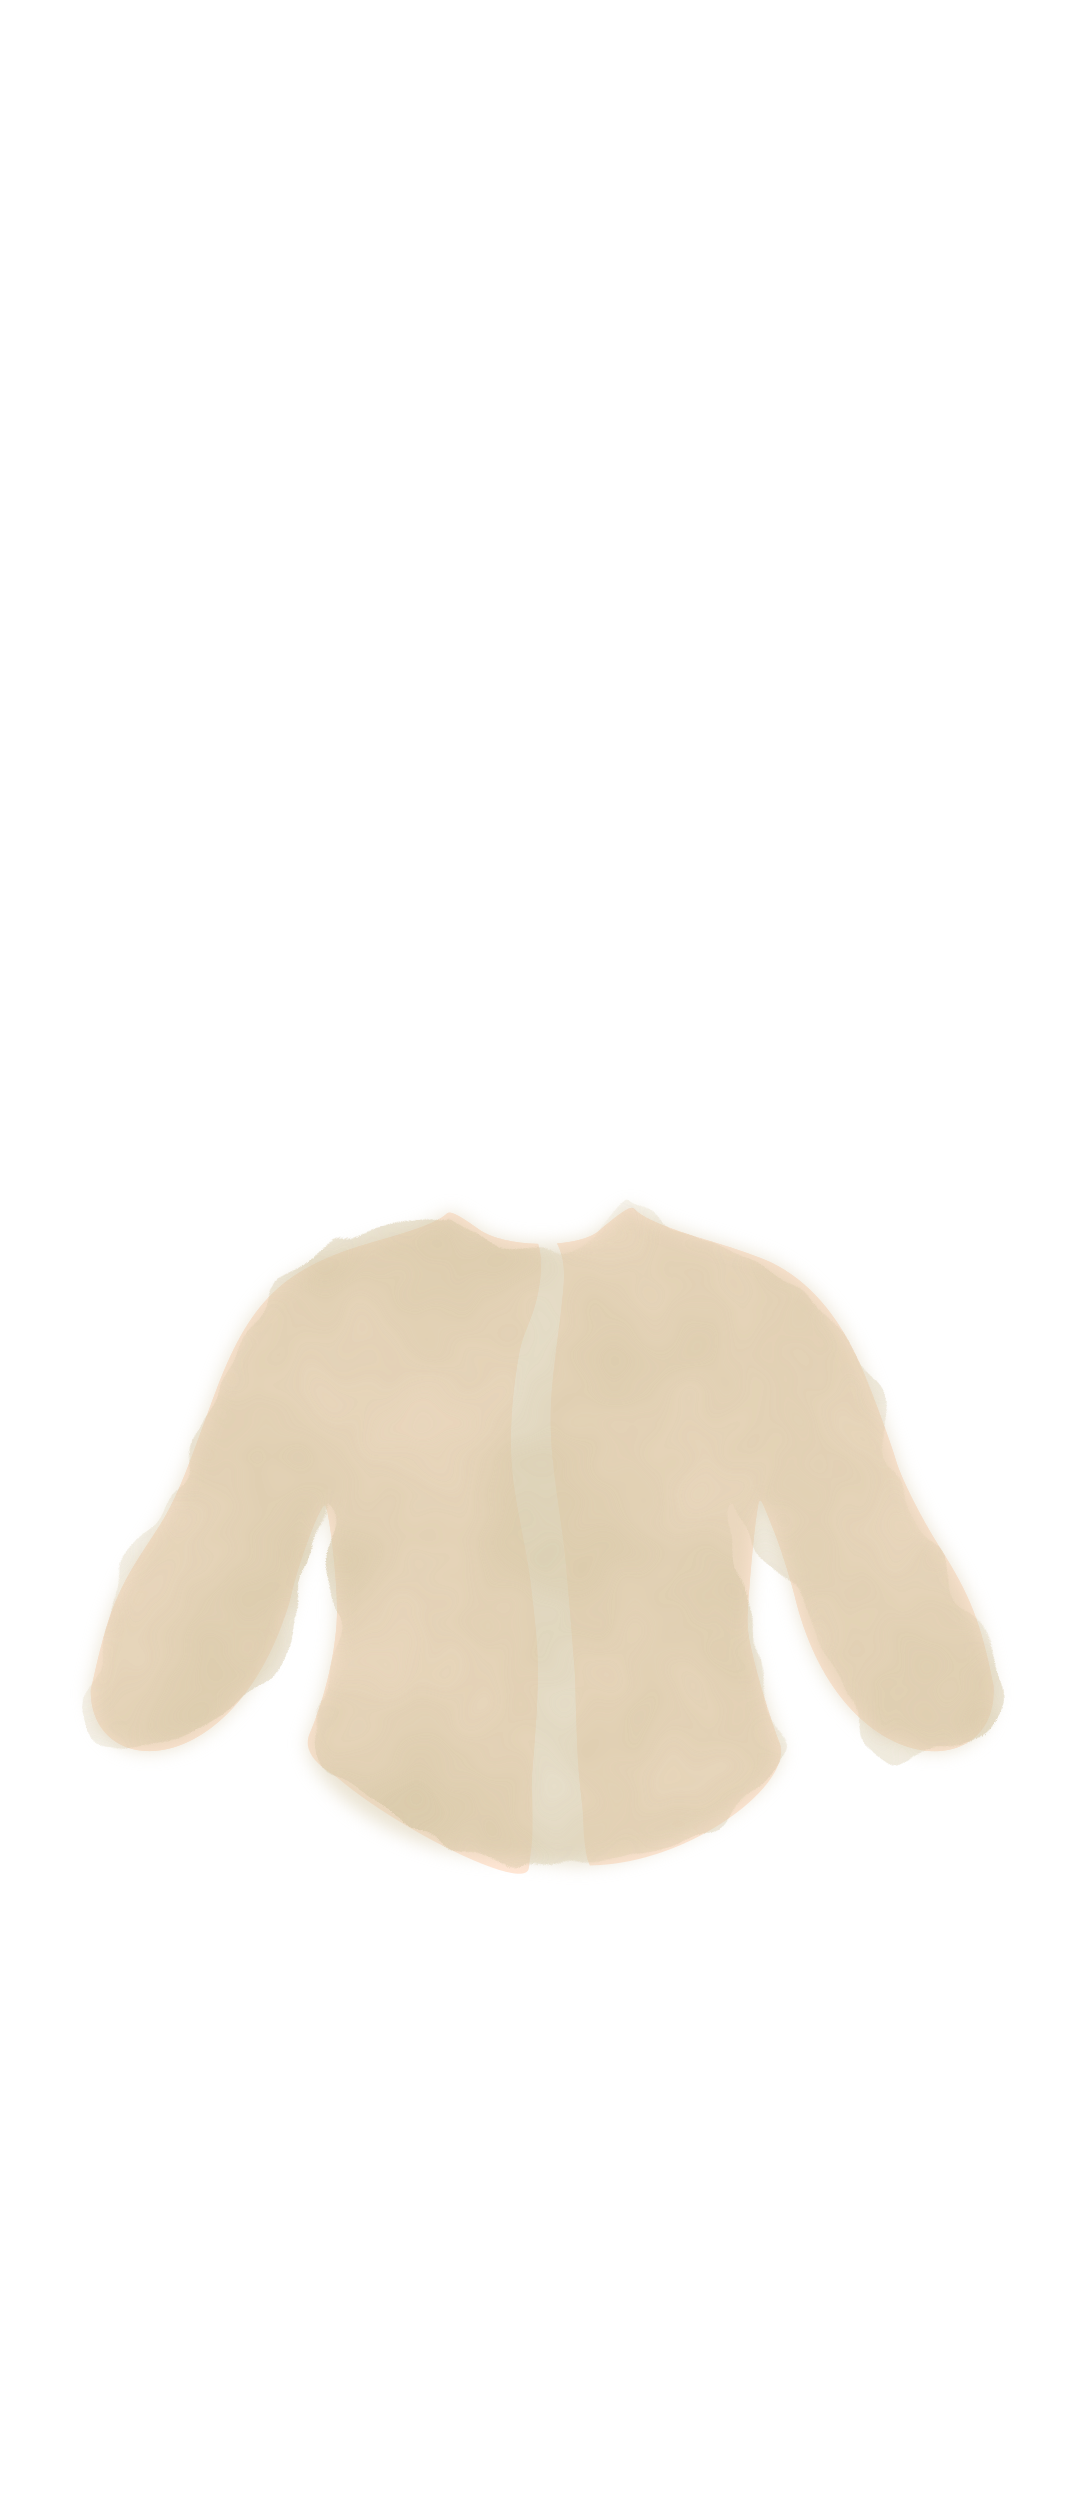
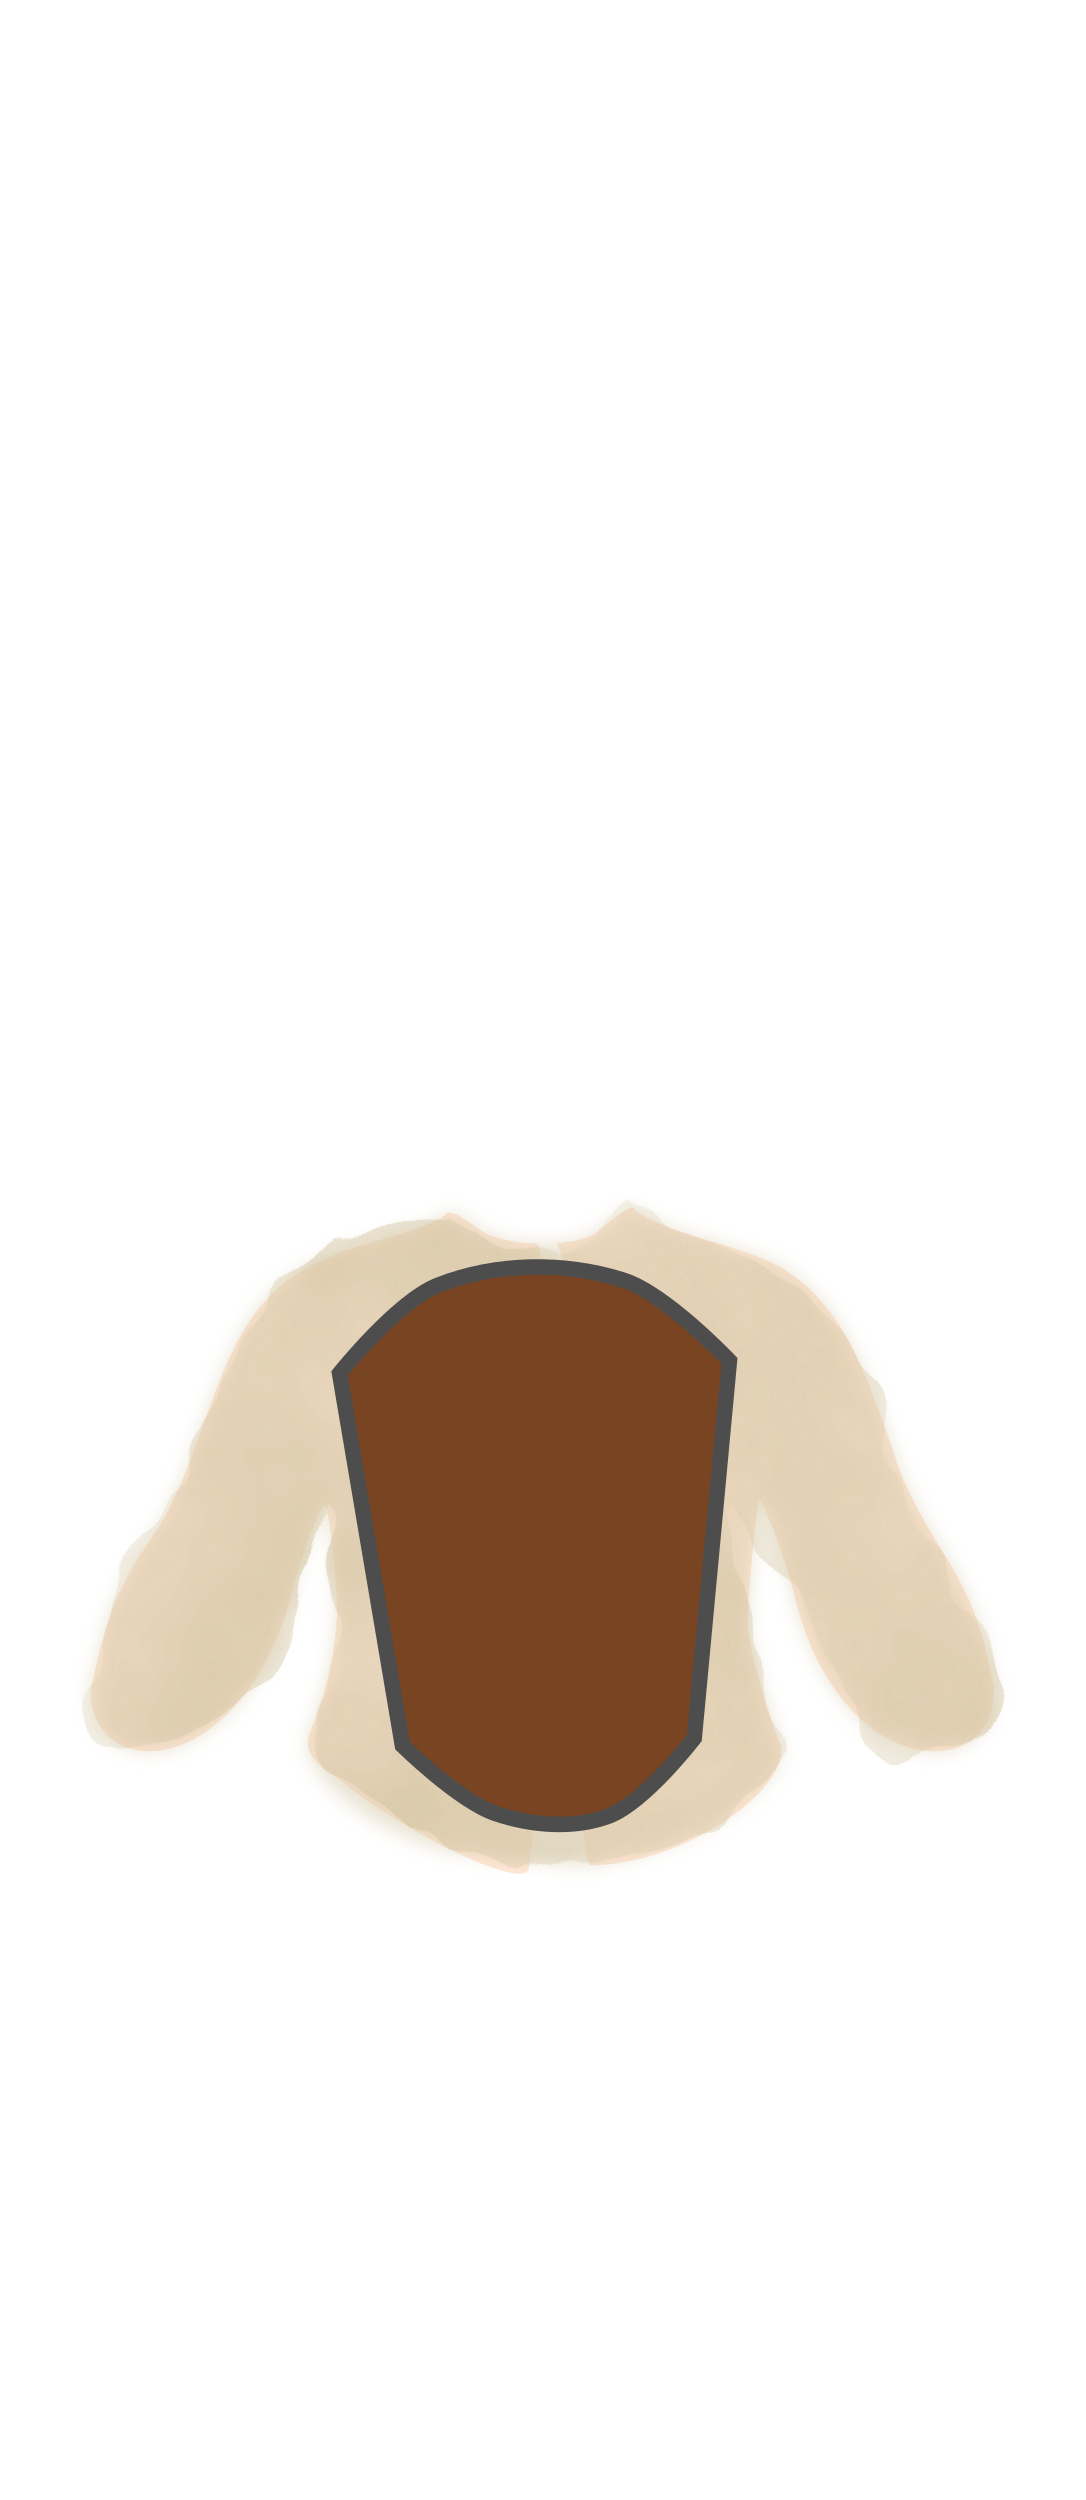
<svg xmlns="http://www.w3.org/2000/svg" width="364" height="838.16" viewBox="237 109.84 364 838.16" version="1.1" id="svg4133">
  <defs id="defs4137">
    <filter height="1.177" y="-0.089" width="1.119" x="-0.059" style="color-interpolation-filters:sRGB;" id="filter8412">
      <feGaussianBlur result="result1" in="SourceGraphic" stdDeviation="2" id="feGaussianBlur8396" />
      <feTurbulence result="result0" numOctaves="5" baseFrequency="0.05" type="fractalNoise" id="feTurbulence8398" />
      <feDisplacementMap result="result2" scale="10" yChannelSelector="G" xChannelSelector="R" in="result1" in2="result0" id="feDisplacementMap8400" />
      <feColorMatrix values="1 0 0 0 0 0 1 0 0 0 0 0 1 0 0 0 0 0 10 0 " result="result3" id="feColorMatrix8402" />
      <feBlend mode="multiply" in="result2" result="result5" in2="result3" id="feBlend8404" />
      <feGaussianBlur result="result4" in="result3" stdDeviation="5" id="feGaussianBlur8406" />
      <feComposite k1="0.5" k3="1.5" k2="0.15" in="result4" in2="result5" operator="arithmetic" result="result6" id="feComposite8408" />
      <feComposite operator="in" in="result6" in2="result4" id="feComposite8410" result="fbSourceGraphic" />
      <feColorMatrix result="fbSourceGraphicAlpha" in="fbSourceGraphic" values="0 0 0 -1 0 0 0 0 -1 0 0 0 0 -1 0 0 0 0 1 0" id="feColorMatrix8438" />
      <feTurbulence id="feTurbulence8440" type="fractalNoise" numOctaves="3" baseFrequency="0.25 0.4" seed="5" in="fbSourceGraphic" />
      <feColorMatrix id="feColorMatrix8442" result="result5" values="1 0 0 0 0 0 1 0 0 0 0 0 1 0 0 0 0 0 1 0 " />
      <feComposite in2="result5" id="feComposite8444" in="fbSourceGraphic" operator="in" />
      <feMorphology id="feMorphology8446" operator="dilate" radius="1.5" result="result3" />
      <feTurbulence id="feTurbulence8448" numOctaves="5" baseFrequency="0.03" type="fractalNoise" seed="7" />
      <feGaussianBlur id="feGaussianBlur8450" stdDeviation="0.5" result="result91" />
      <feDisplacementMap in2="result91" id="feDisplacementMap8452" in="result3" xChannelSelector="R" yChannelSelector="G" scale="27" result="result4" />
      <feComposite in2="result4" id="feComposite8454" in="result4" k3="0.8" k1="1.3" result="result2" operator="arithmetic" />
      <feBlend in2="result2" id="feBlend8456" mode="screen" in="result2" />
    </filter>
    <filter style="color-interpolation-filters:sRGB;" id="filter8495" x="-0.024" y="-0.033" width="1.048" height="1.065">
      <feGaussianBlur stdDeviation="3" result="result5" in="SourceGraphic" id="feGaussianBlur8483" />
      <feTurbulence result="result1" baseFrequency="0.02" type="fractalNoise" seed="0" numOctaves="3" id="feTurbulence8485" />
      <feDisplacementMap result="result3" in2="result1" in="SourceGraphic" xChannelSelector="R" yChannelSelector="G" scale="30" id="feDisplacementMap8487" />
      <feComposite result="result4" in="result3" in2="result1" operator="out" id="feComposite8489" />
      <feComposite result="result6" operator="arithmetic" k2="1" k1="0.3" k3="0.3" in2="result4" id="feComposite8491" />
      <feComposite in2="result5" in="result6" operator="over" id="feComposite8493" />
    </filter>
  </defs>
  <path id="path2408" style="display:inline;fill:#ffe6d5" d="m 448.842,514.791 c -1.105,-0.031 -3.575,1.312 -11.158,7.803 -2.639,2.259 -7.93,3.638 -13.93,4.125 0.241,0.443 0.494,0.961 0.742,1.564 0.25,0.609 0.495,1.302 0.715,2.082 0.22,0.78 0.414,1.648 0.566,2.607 0.152,0.96 0.263,2.012 0.311,3.158 0.024,0.573 0.033,1.17 0.023,1.791 -0.009,0.621 -0.035,1.267 -0.082,1.938 -0.135,1.944 -0.309,3.888 -0.506,5.828 -0.197,1.941 -0.419,3.88 -0.654,5.818 -0.472,3.876 -0.997,7.749 -1.486,11.623 -0.245,1.937 -0.481,3.874 -0.695,5.812 -0.215,1.938 -0.408,3.878 -0.57,5.818 -0.162,1.941 -0.291,3.882 -0.377,5.826 -0.086,1.944 -0.13,3.891 -0.117,5.84 0.013,1.979 0.078,3.954 0.186,5.928 0.108,1.974 0.257,3.945 0.439,5.914 0.182,1.969 0.398,3.936 0.633,5.902 0.235,1.966 0.49,3.932 0.758,5.896 0.535,3.929 1.115,7.856 1.652,11.785 0.269,1.965 0.526,3.929 0.764,5.896 0.238,1.967 0.456,3.936 0.643,5.906 0.602,6.368 1.383,15.931 2.014,23.902 0.63,7.971 1.109,14.35 1.109,14.35 0,0 0.1,5.209 0.297,11.717 0.098,3.254 0.219,6.834 0.365,10.248 0.146,3.414 0.315,6.665 0.508,9.262 0.131,1.762 0.344,3.959 0.588,6.266 0.244,2.306 0.519,4.722 0.779,6.916 0.086,0.725 0.08,14.812 2.398,18.958 34.429,-0.497 69.235,-28.296 63.504,-41.273 -2.45,-6.33 -5.93,-17.39 -7.75,-24.59 -3.24,-12.82 -3.29,-13.33 -2.42,-25.5 1.03,-14.39 2.801,-30.131 3.461,-30.791 0.68,-0.68 0.81,-0.419 5.27,10.881 2.28,5.78 5.55,16.35 7.26,23.5 15.97,60.245 67.979,60.39 65.99,27.5 -4.23,-21.27 -7.741,-30.26 -18.391,-46.99 -5.7,-8.96 -12.531,-22.49 -14.141,-28.01 -2.13,-7.29 -9.318,-26.531 -12.568,-33.621 -7.44,-16.25 -17.19,-27.279 -29.32,-33.209 -3.38,-1.65 -12.45,-4.849 -20.15,-7.109 -14.77,-4.32 -23.079,-7.83 -25.869,-10.92 -0.204,-0.176 -0.421,-0.339 -0.789,-0.35 z" />
  <path id="path2405" style="display:inline;fill:#ffe6d5" d="m 415.157,729.355 c 0.99,-7.786 -0.185,-20.196 0.263,-25.376 0.247,-2.865 0.495,-5.873 0.725,-8.918 0.23,-3.045 0.443,-6.128 0.623,-9.139 0.18,-3.011 0.329,-5.951 0.428,-8.713 0.099,-2.762 0.149,-5.346 0.135,-7.645 -0.015,-2.35 -0.101,-4.699 -0.238,-7.045 -0.137,-2.346 -0.326,-4.689 -0.547,-7.031 -0.221,-2.342 -0.474,-4.682 -0.74,-7.02 -0.266,-2.338 -0.544,-4.674 -0.816,-7.008 -0.216,-1.846 -0.473,-3.687 -0.76,-5.525 -0.286,-1.838 -0.602,-3.675 -0.934,-5.508 -0.663,-3.666 -1.39,-7.325 -2.08,-10.986 -0.345,-1.831 -0.679,-3.663 -0.992,-5.496 -0.313,-1.834 -0.604,-3.669 -0.859,-5.508 -0.256,-1.839 -0.478,-3.681 -0.65,-5.527 -0.173,-1.847 -0.297,-3.699 -0.361,-5.557 -0.049,-1.419 -0.074,-2.837 -0.078,-4.258 -0.004,-1.421 0.015,-2.842 0.055,-4.264 0.04,-1.421 0.101,-2.843 0.182,-4.264 0.081,-1.421 0.181,-2.841 0.301,-4.26 0.12,-1.419 0.258,-2.835 0.414,-4.25 0.156,-1.415 0.331,-2.828 0.521,-4.238 0.382,-2.821 0.831,-5.631 1.338,-8.424 0.188,-1.037 0.413,-2 0.666,-2.914 0.253,-0.914 0.533,-1.778 0.832,-2.623 0.598,-1.689 1.269,-3.295 1.945,-5.033 0.338,-0.869 0.677,-1.77 1.008,-2.732 0.331,-0.962 0.653,-1.986 0.959,-3.096 0.306,-1.11 0.595,-2.306 0.857,-3.617 0.263,-1.312 0.499,-2.737 0.701,-4.305 0.129,-1 0.213,-1.943 0.264,-2.828 0.051,-0.885 0.066,-1.711 0.057,-2.479 -0.01,-0.767 -0.045,-1.476 -0.098,-2.123 -0.052,-0.647 -0.122,-1.233 -0.199,-1.756 -0.155,-1.046 -0.34,-1.842 -0.488,-2.377 -0.117,-0.421 -0.169,-0.546 -0.203,-0.637 -7.701,-0.19 -15.508,-1.755 -19.887,-4.906 -8.363,-6.02 -9.802,-5.982 -10.748,-5.221 -2.87,2.68 -9.33,5.2 -23.75,9.26 -31.11,8.76 -42.52,19.76 -54.52,52.58 -2,5.45 -4.451,12.16 -5.451,14.91 -5.86,16.02 -8.989,22.679 -14.699,31.209 -12.38,18.52 -14.9,24.77 -20.91,51.74 -0.29,30.572 48.348,31.672 66.74,-29.898 2.42,-12.05 10.93,-34.621 12.02,-31.861 1.53,3.9 3.82,24.721 3.82,34.801 0,12.36 -3.581,28.459 -9.381,42.129 -4.732,13.071 72.232,55.865 73.673,44.538 z" />
  <path id="path4131" style="display:inline;fill:#ffe6d5" d="m 414.184,717.184 c 0.359,-3.607 0.789,-8.025 1.236,-13.205 0.247,-2.865 0.495,-5.873 0.725,-8.918 0.23,-3.045 0.443,-6.128 0.623,-9.139 0.18,-3.011 0.329,-5.951 0.428,-8.713 0.099,-2.762 0.149,-5.346 0.135,-7.645 -0.015,-2.35 -0.101,-4.699 -0.238,-7.045 -0.137,-2.346 -0.326,-4.689 -0.547,-7.031 -0.221,-2.342 -0.474,-4.682 -0.74,-7.02 -0.266,-2.338 -0.544,-4.674 -0.816,-7.008 -0.216,-1.846 -0.473,-3.687 -0.76,-5.525 -0.286,-1.838 -0.602,-3.675 -0.934,-5.508 -0.663,-3.666 -1.39,-7.325 -2.08,-10.986 -0.345,-1.831 -0.679,-3.663 -0.992,-5.496 -0.313,-1.834 -0.604,-3.669 -0.859,-5.508 -0.256,-1.839 -0.478,-3.681 -0.65,-5.527 -0.173,-1.847 -0.297,-3.699 -0.361,-5.557 -0.049,-1.419 -0.074,-2.837 -0.078,-4.258 -0.004,-1.421 0.015,-2.842 0.055,-4.264 0.04,-1.421 0.101,-2.843 0.182,-4.264 0.081,-1.421 0.181,-2.841 0.301,-4.26 0.12,-1.419 0.258,-2.835 0.414,-4.25 0.156,-1.415 0.331,-2.828 0.521,-4.238 0.382,-2.821 0.831,-5.631 1.338,-8.424 0.188,-1.037 0.413,-2 0.666,-2.914 0.253,-0.914 0.533,-1.778 0.832,-2.623 0.598,-1.689 1.269,-3.295 1.945,-5.033 0.338,-0.869 0.677,-1.77 1.008,-2.732 0.331,-0.962 0.653,-1.986 0.959,-3.096 0.306,-1.11 0.595,-2.306 0.857,-3.617 0.263,-1.312 0.499,-2.737 0.701,-4.305 0.129,-1 0.213,-1.943 0.264,-2.828 0.051,-0.885 0.066,-1.711 0.057,-2.479 -0.01,-0.767 -0.045,-1.476 -0.098,-2.123 -0.052,-0.647 -0.122,-1.233 -0.199,-1.756 -0.155,-1.046 -0.34,-1.842 -0.488,-2.377 -0.117,-0.421 -0.169,-0.546 -0.203,-0.637 -7.701,-0.19 -15.508,-1.755 -19.887,-4.906 -8.363,-6.02 -9.802,-5.982 -10.748,-5.221 -2.87,2.68 -9.33,5.2 -23.75,9.26 -31.11,8.76 -42.52,19.76 -54.52,52.58 -2,5.45 -4.451,12.16 -5.451,14.91 -5.86,16.02 -8.989,22.679 -14.699,31.209 -12.38,18.52 -14.9,24.77 -20.91,51.74 -0.29,30.572 48.348,31.672 66.74,-29.898 2.42,-12.05 10.93,-34.621 12.02,-31.861 1.53,3.9 3.82,24.721 3.82,34.801 0,12.36 -3.581,28.459 -9.381,42.129 -4.732,13.071 28.936,25.347 66.711,25.396 z" />
  <path id="path1138" style="display:inline;fill:#ffe6d5" d="m 448.842,514.791 c -1.105,-0.031 -3.575,1.312 -11.158,7.803 -2.639,2.259 -7.93,3.638 -13.93,4.125 0.241,0.443 0.494,0.961 0.742,1.564 0.25,0.609 0.495,1.302 0.715,2.082 0.22,0.78 0.414,1.648 0.566,2.607 0.152,0.96 0.263,2.012 0.311,3.158 0.024,0.573 0.033,1.17 0.023,1.791 -0.009,0.621 -0.035,1.267 -0.082,1.938 -0.135,1.944 -0.309,3.888 -0.506,5.828 -0.197,1.941 -0.419,3.88 -0.654,5.818 -0.472,3.876 -0.997,7.749 -1.486,11.623 -0.245,1.937 -0.481,3.874 -0.695,5.812 -0.215,1.938 -0.408,3.878 -0.57,5.818 -0.162,1.941 -0.291,3.882 -0.377,5.826 -0.086,1.944 -0.13,3.891 -0.117,5.84 0.013,1.979 0.078,3.954 0.186,5.928 0.108,1.974 0.257,3.945 0.439,5.914 0.182,1.969 0.398,3.936 0.633,5.902 0.235,1.966 0.49,3.932 0.758,5.896 0.535,3.929 1.115,7.856 1.652,11.785 0.269,1.965 0.526,3.929 0.764,5.896 0.238,1.967 0.456,3.936 0.643,5.906 0.602,6.368 1.383,15.931 2.014,23.902 0.63,7.971 1.109,14.35 1.109,14.35 0,0 0.1,5.209 0.297,11.717 0.098,3.254 0.219,6.834 0.365,10.248 0.146,3.414 0.315,6.665 0.508,9.262 0.131,1.762 0.344,3.959 0.588,6.266 0.244,2.306 0.519,4.722 0.779,6.916 0.086,0.725 0.08,0.64 0.16,1.305 34.429,-0.497 71.473,-10.642 65.742,-23.619 -2.45,-6.33 -5.93,-17.39 -7.75,-24.59 -3.24,-12.82 -3.29,-13.33 -2.42,-25.5 1.03,-14.39 2.801,-30.131 3.461,-30.791 0.68,-0.68 0.81,-0.419 5.27,10.881 2.28,5.78 5.55,16.35 7.26,23.5 15.97,60.245 67.979,60.39 65.99,27.5 -4.23,-21.27 -7.741,-30.26 -18.391,-46.99 -5.7,-8.96 -12.531,-22.49 -14.141,-28.01 -2.13,-7.29 -9.318,-26.531 -12.568,-33.621 -7.44,-16.25 -17.19,-27.279 -29.32,-33.209 -3.38,-1.65 -12.45,-4.849 -20.15,-7.109 -14.77,-4.32 -23.079,-7.83 -25.869,-10.92 -0.204,-0.176 -0.421,-0.339 -0.789,-0.35 z" />
  <path id="path1140" style="display:none" d="m 432.518,717.619 c -0.081,-0.665 -0.074,-0.58 -0.16,-1.305 -0.26,-2.194 -0.535,-4.61 -0.779,-6.916 -0.244,-2.306 -0.457,-4.503 -0.588,-6.266 -0.193,-2.597 -0.362,-5.847 -0.508,-9.262 -0.146,-3.414 -0.267,-6.994 -0.365,-10.248 -0.196,-6.508 -0.297,-11.717 -0.297,-11.717 0,0 -0.479,-6.379 -1.109,-14.35 -0.63,-7.971 -1.412,-17.534 -2.014,-23.902 -0.186,-1.97 -0.405,-3.939 -0.643,-5.906 -0.238,-1.967 -0.495,-3.932 -0.764,-5.896 -0.538,-3.93 -1.117,-7.856 -1.652,-11.785 -0.267,-1.964 -0.523,-3.93 -0.758,-5.896 -0.235,-1.966 -0.451,-3.933 -0.633,-5.902 -0.182,-1.969 -0.332,-3.941 -0.439,-5.914 -0.108,-1.974 -0.173,-3.949 -0.186,-5.928 -0.012,-1.949 0.031,-3.896 0.117,-5.84 0.086,-1.944 0.215,-3.886 0.377,-5.826 0.162,-1.941 0.356,-3.88 0.57,-5.818 0.215,-1.938 0.451,-3.875 0.695,-5.812 0.489,-3.874 1.015,-7.747 1.486,-11.623 0.236,-1.938 0.457,-3.878 0.654,-5.818 0.197,-1.941 0.37,-3.884 0.506,-5.828 0.047,-0.671 0.073,-1.316 0.082,-1.938 0.009,-0.621 5.7e-4,-1.218 -0.023,-1.791 -0.048,-1.147 -0.158,-2.199 -0.311,-3.158 -0.152,-0.96 -0.347,-1.827 -0.566,-2.607 -0.22,-0.78 -0.465,-1.473 -0.715,-2.082 -0.248,-0.604 -0.501,-1.122 -0.742,-1.564 -2.07,0.168 -4.205,0.212 -6.369,0.158 0.034,0.091 0.086,0.216 0.203,0.637 0.148,0.535 0.334,1.331 0.488,2.377 0.077,0.523 0.147,1.109 0.199,1.756 0.052,0.647 0.088,1.356 0.098,2.123 0.01,0.767 -0.006,1.594 -0.057,2.479 -0.051,0.885 -0.135,1.828 -0.264,2.828 -0.202,1.567 -0.439,2.993 -0.701,4.305 -0.263,1.312 -0.552,2.507 -0.857,3.617 -0.306,1.11 -0.628,2.133 -0.959,3.096 -0.331,0.962 -0.67,1.864 -1.008,2.732 -0.676,1.738 -1.348,3.344 -1.945,5.033 -0.299,0.845 -0.579,1.709 -0.832,2.623 -0.253,0.914 -0.478,1.877 -0.666,2.914 -0.507,2.793 -0.956,5.603 -1.338,8.424 -0.191,1.41 -0.365,2.823 -0.521,4.238 -0.156,1.415 -0.294,2.831 -0.414,4.25 -0.12,1.419 -0.22,2.839 -0.301,4.26 -0.081,1.421 -0.142,2.842 -0.182,4.264 -0.04,1.421 -0.058,2.843 -0.055,4.264 0.004,1.421 0.029,2.839 0.078,4.258 0.064,1.857 0.189,3.71 0.361,5.557 0.173,1.847 0.395,3.688 0.65,5.527 0.256,1.839 0.546,3.674 0.859,5.508 0.313,1.834 0.647,3.665 0.992,5.496 0.69,3.662 1.417,7.32 2.08,10.986 0.331,1.833 0.647,3.67 0.934,5.508 0.286,1.838 0.544,3.679 0.76,5.525 0.273,2.334 0.55,4.67 0.816,7.008 0.266,2.338 0.519,4.678 0.74,7.02 0.221,2.342 0.41,4.685 0.547,7.031 0.137,2.346 0.224,4.695 0.238,7.045 0.014,2.299 -0.036,4.882 -0.135,7.645 -0.099,2.762 -0.247,5.702 -0.428,8.713 -0.18,3.011 -0.393,6.094 -0.623,9.139 -0.23,3.045 -0.477,6.053 -0.725,8.918 -0.447,5.18 -0.877,9.598 -1.236,13.205 l 18.135,0.441 c 0.066,-8.9e-4 0.133,-0.005 0.199,-0.006 z" />
  <path d="m 340.62,691.62 c 5.8,-13.67 9.38,-29.77 9.38,-42.13 0,-10.08 -2.29,-30.9 -3.82,-34.8 -1.09,-2.76 -9.6,19.81 -12.02,31.86 -18.392,61.57 -67.03,60.472 -66.74,29.9 6.01,-26.97 8.53,-33.22 20.91,-51.74 5.71,-8.53 8.84,-15.19 14.7,-31.21 1,-2.75 3.45,-9.46 5.45,-14.91 12,-32.82 23.41,-43.82 54.52,-52.58 14.42,-4.06 20.88,-6.58 23.75,-9.26 0.946,-0.761 2.384,-0.8 10.747,5.22 9.176,6.605 33.398,6.435 40.187,0.624 10.111,-8.655 11.131,-8.157 11.946,-7.455 2.79,3.09 11.1,6.6 25.87,10.92 7.7,2.26 16.77,5.46 20.15,7.11 12.13,5.93 21.88,16.96 29.32,33.21 3.25,7.09 10.44,26.33 12.57,33.62 1.61,5.52 8.44,19.05 14.14,28.01 10.65,16.73 14.16,25.72 18.39,46.99 1.989,32.89 -50.02,32.745 -65.99,-27.5 -1.71,-7.15 -4.98,-17.72 -7.26,-23.5 -4.46,-11.3 -4.59,-11.56 -5.27,-10.88 -0.66,0.66 -2.43,16.4 -3.46,30.79 -0.87,12.17 -0.82,12.68 2.42,25.5 1.82,7.2 5.3,18.26 7.75,24.59 5.742,13.002 -34.441,40.57 -68.926,41.031 l -22.751,-2.599 C 368.809,732.383 335.888,704.691 340.62,691.62 Z" fill="#d6c8a8" id="path8481" style="display:inline;fill:#d6c8a8;fill-opacity:0.523;filter:url(#filter8495)" />
+   <path style="fill:#784421;stroke:#4d4d4d;stroke-width:5.2" d="M 383.734,540.765 C 370.05,546.218 350.845,570.28 350.845,570.28 l 21.082,124.808 c 0,0 19.006,18.642 31.202,22.769 11.985,4.056 26.1,5.283 37.948,0.843 12.111,-4.538 28.672,-26.142 28.672,-26.142 l 11.806,-126.495 c 0,0 -21.293,-22.429 -35.418,-26.985 -19.804,-6.388 -43.073,-6.017 -62.404,1.687 z" id="path701" />
</svg>
